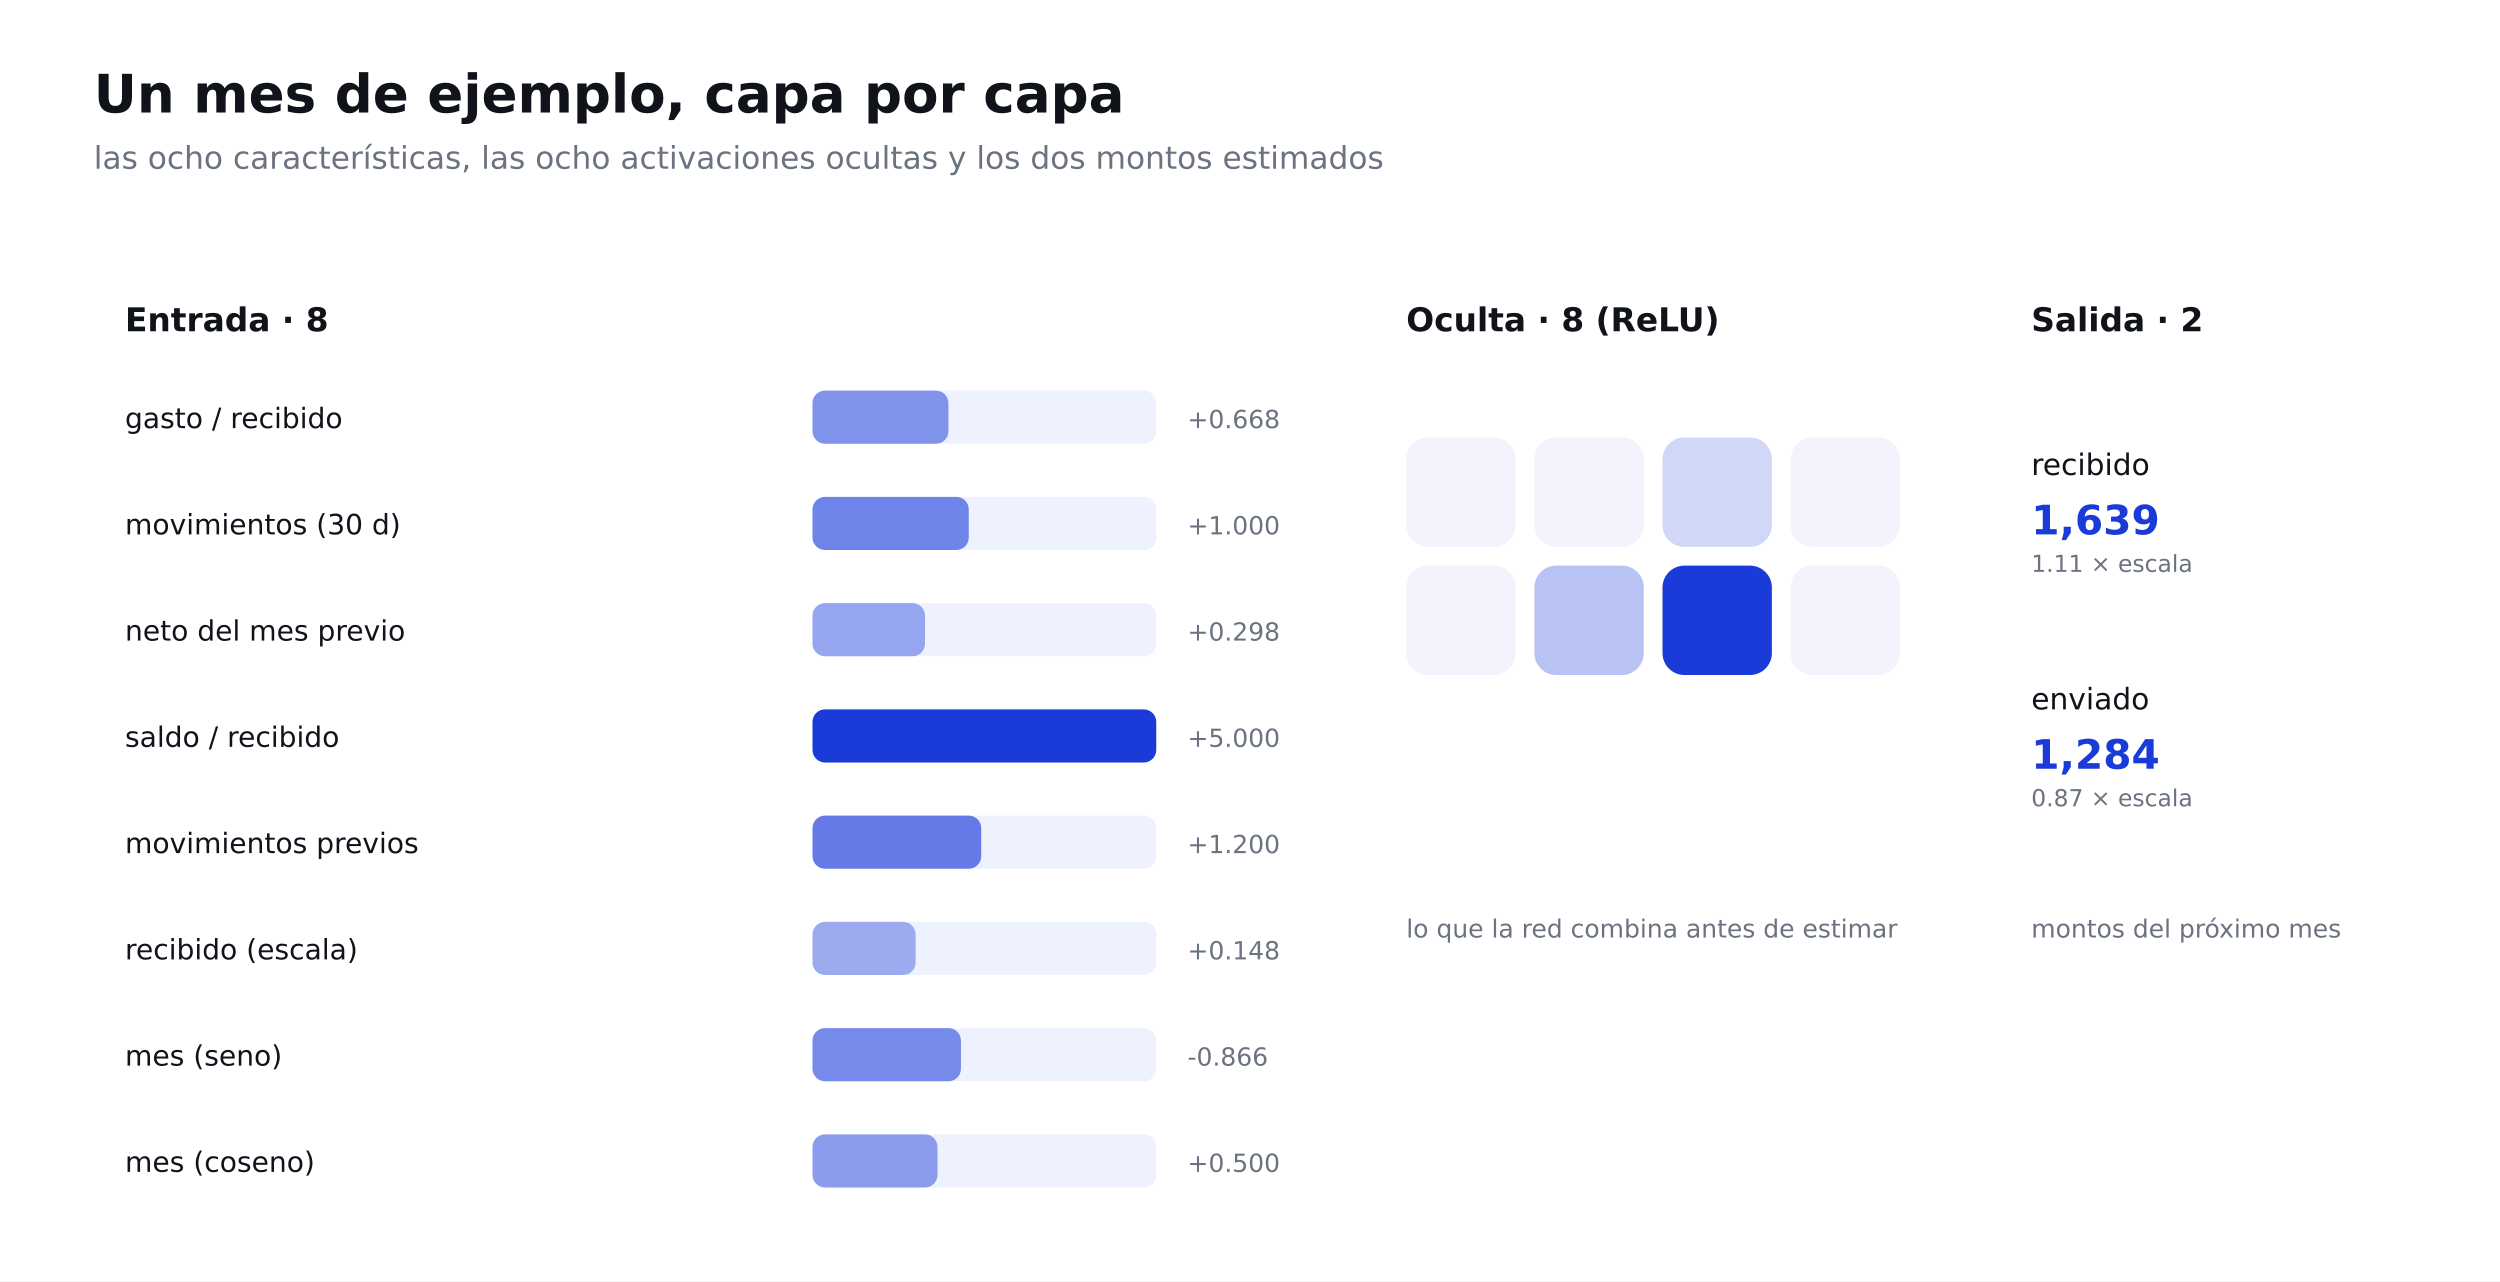
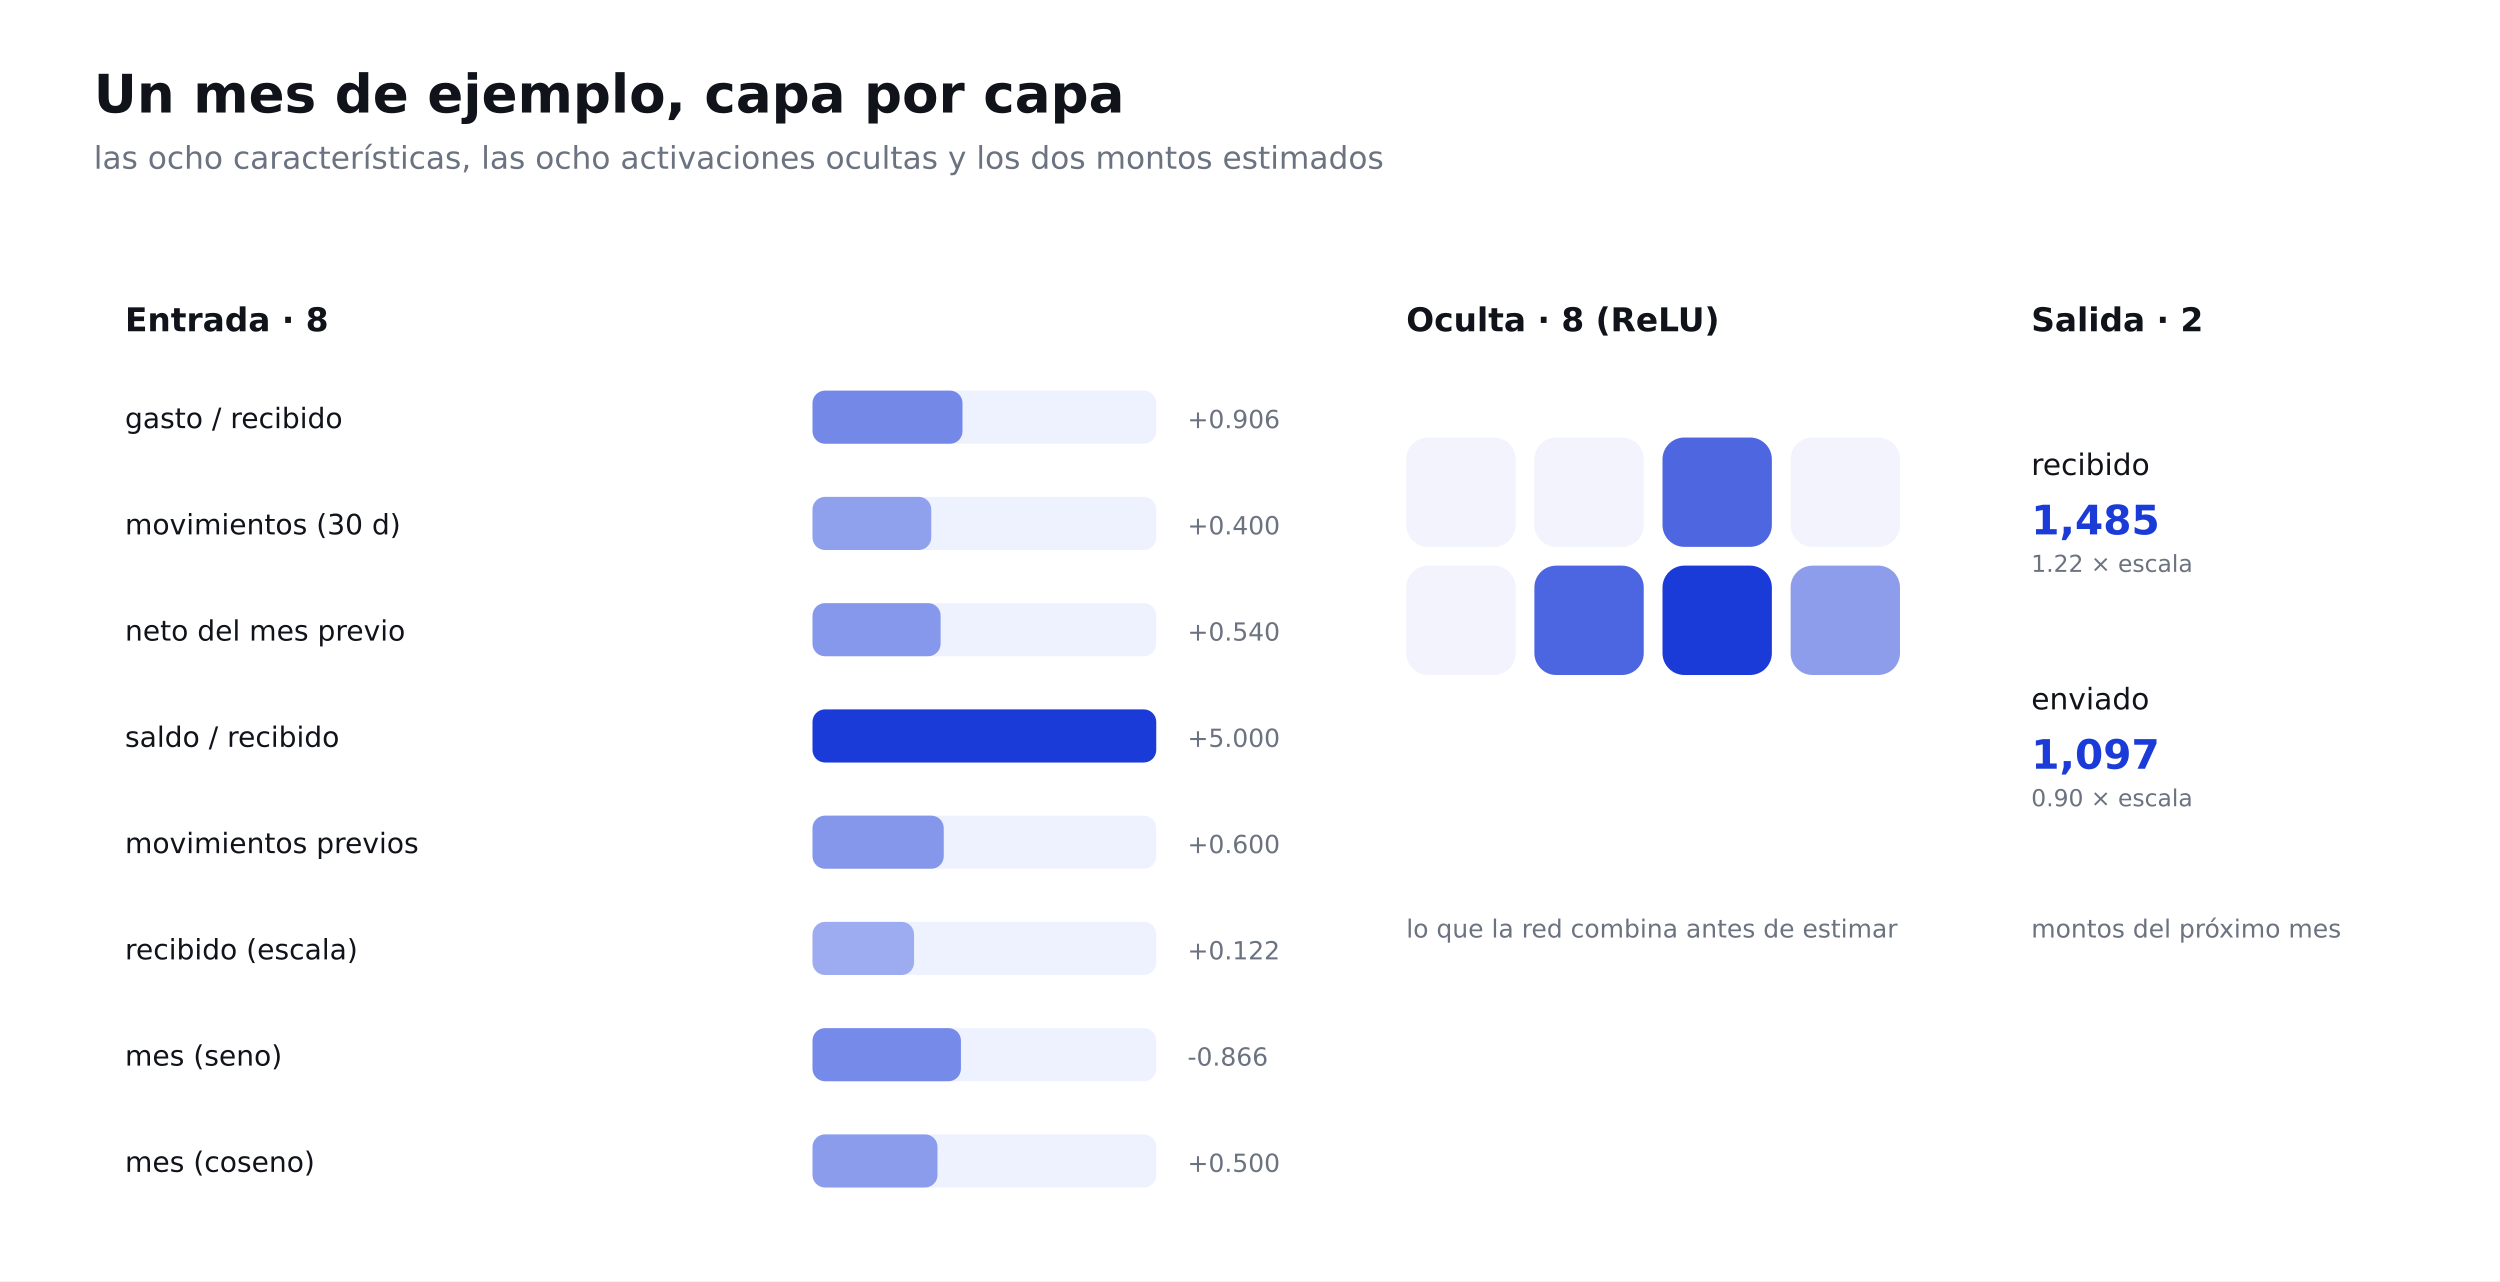
<svg xmlns="http://www.w3.org/2000/svg" width="1600" height="820" viewBox="0 0 1600 820" font-family="DejaVu Sans, Arial, sans-serif">
  <rect width="1600" height="820" fill="#ffffff" />
  <text x="60" y="72" font-size="34" font-weight="700" fill="#10131a">Un mes de ejemplo, capa por capa</text>
  <text x="60" y="108" font-size="20" fill="#6b7280">las ocho características, las ocho activaciones ocultas y los dos montos estimados</text>
  <text x="80" y="274" font-size="18" fill="#10131a">gasto / recibido</text>
  <rect x="520" y="250" width="220" height="34" rx="8" fill="#eef2ff" />
-   <rect x="520" y="250" width="87" height="34" rx="8" fill="#1b3bd8" opacity="0.52" />
-   <text x="760" y="274" font-size="16" fill="#6b7280">+0.668</text>
+   <rect x="520" y="250" width="96" height="34" rx="8" fill="#1b3bd8" opacity="0.58" />
+   <text x="760" y="274" font-size="16" fill="#6b7280">+0.906</text>
  <text x="80" y="342" font-size="18" fill="#10131a">movimientos (30 d)</text>
  <rect x="520" y="318" width="220" height="34" rx="8" fill="#eef2ff" />
-   <rect x="520" y="318" width="100" height="34" rx="8" fill="#1b3bd8" opacity="0.60" />
-   <text x="760" y="342" font-size="16" fill="#6b7280">+1.000</text>
+   <rect x="520" y="318" width="76" height="34" rx="8" fill="#1b3bd8" opacity="0.45" />
+   <text x="760" y="342" font-size="16" fill="#6b7280">+0.400</text>
  <text x="80" y="410" font-size="18" fill="#10131a">neto del mes previo</text>
  <rect x="520" y="386" width="220" height="34" rx="8" fill="#eef2ff" />
-   <rect x="520" y="386" width="72" height="34" rx="8" fill="#1b3bd8" opacity="0.42" />
-   <text x="760" y="410" font-size="16" fill="#6b7280">+0.298</text>
+   <rect x="520" y="386" width="82" height="34" rx="8" fill="#1b3bd8" opacity="0.49" />
+   <text x="760" y="410" font-size="16" fill="#6b7280">+0.540</text>
  <text x="80" y="478" font-size="18" fill="#10131a">saldo / recibido</text>
  <rect x="520" y="454" width="220" height="34" rx="8" fill="#eef2ff" />
  <rect x="520" y="454" width="220" height="34" rx="8" fill="#1b3bd8" opacity="1.00" />
  <text x="760" y="478" font-size="16" fill="#6b7280">+5.000</text>
  <text x="80" y="546" font-size="18" fill="#10131a">movimientos previos</text>
  <rect x="520" y="522" width="220" height="34" rx="8" fill="#eef2ff" />
-   <rect x="520" y="522" width="108" height="34" rx="8" fill="#1b3bd8" opacity="0.65" />
-   <text x="760" y="546" font-size="16" fill="#6b7280">+1.200</text>
+   <rect x="520" y="522" width="84" height="34" rx="8" fill="#1b3bd8" opacity="0.50" />
+   <text x="760" y="546" font-size="16" fill="#6b7280">+0.600</text>
  <text x="80" y="614" font-size="18" fill="#10131a">recibido (escala)</text>
  <rect x="520" y="590" width="220" height="34" rx="8" fill="#eef2ff" />
-   <rect x="520" y="590" width="66" height="34" rx="8" fill="#1b3bd8" opacity="0.39" />
-   <text x="760" y="614" font-size="16" fill="#6b7280">+0.148</text>
+   <rect x="520" y="590" width="65" height="34" rx="8" fill="#1b3bd8" opacity="0.38" />
+   <text x="760" y="614" font-size="16" fill="#6b7280">+0.122</text>
  <text x="80" y="682" font-size="18" fill="#10131a">mes (seno)</text>
  <rect x="520" y="658" width="220" height="34" rx="8" fill="#eef2ff" />
  <rect x="520" y="658" width="95" height="34" rx="8" fill="#1b3bd8" opacity="0.57" />
  <text x="760" y="682" font-size="16" fill="#6b7280">-0.866</text>
  <text x="80" y="750" font-size="18" fill="#10131a">mes (coseno)</text>
  <rect x="520" y="726" width="220" height="34" rx="8" fill="#eef2ff" />
  <rect x="520" y="726" width="80" height="34" rx="8" fill="#1b3bd8" opacity="0.47" />
  <text x="760" y="750" font-size="16" fill="#6b7280">+0.500</text>
  <text x="80" y="212" font-size="21" font-weight="700" fill="#10131a">Entrada · 8</text>
  <rect x="900" y="280" width="70" height="70" rx="14" fill="#1b3bd8" opacity="0.06" />
  <rect x="982" y="280" width="70" height="70" rx="14" fill="#1b3bd8" opacity="0.06" />
-   <rect x="1064" y="280" width="70" height="70" rx="14" fill="#1b3bd8" opacity="0.204" />
+   <rect x="1064" y="280" width="70" height="70" rx="14" fill="#1b3bd8" opacity="0.777" />
  <rect x="1146" y="280" width="70" height="70" rx="14" fill="#1b3bd8" opacity="0.06" />
  <rect x="900" y="362" width="70" height="70" rx="14" fill="#1b3bd8" opacity="0.06" />
-   <rect x="982" y="362" width="70" height="70" rx="14" fill="#1b3bd8" opacity="0.307" />
+   <rect x="982" y="362" width="70" height="70" rx="14" fill="#1b3bd8" opacity="0.783" />
  <rect x="1064" y="362" width="70" height="70" rx="14" fill="#1b3bd8" opacity="1.0" />
-   <rect x="1146" y="362" width="70" height="70" rx="14" fill="#1b3bd8" opacity="0.06" />
+   <rect x="1146" y="362" width="70" height="70" rx="14" fill="#1b3bd8" opacity="0.503" />
  <text x="900" y="212" font-size="21" font-weight="700" fill="#10131a">Oculta · 8 (ReLU)</text>
  <text x="900" y="600" font-size="16" fill="#6b7280">lo que la red combina antes de estimar</text>
  <text x="1300" y="304" font-size="19" fill="#10131a">recibido</text>
-   <text x="1300" y="342" font-size="26" font-weight="700" fill="#1b3bd8">1,639</text>
-   <text x="1300" y="366" font-size="15" fill="#6b7280">1.11 × escala</text>
+   <text x="1300" y="342" font-size="26" font-weight="700" fill="#1b3bd8">1,485</text>
+   <text x="1300" y="366" font-size="15" fill="#6b7280">1.22 × escala</text>
  <text x="1300" y="454" font-size="19" fill="#10131a">enviado</text>
-   <text x="1300" y="492" font-size="26" font-weight="700" fill="#1b3bd8">1,284</text>
-   <text x="1300" y="516" font-size="15" fill="#6b7280">0.87 × escala</text>
+   <text x="1300" y="492" font-size="26" font-weight="700" fill="#1b3bd8">1,097</text>
+   <text x="1300" y="516" font-size="15" fill="#6b7280">0.90 × escala</text>
  <text x="1300" y="212" font-size="21" font-weight="700" fill="#10131a">Salida · 2</text>
  <text x="1300" y="600" font-size="16" fill="#6b7280">montos del próximo mes</text>
</svg>
